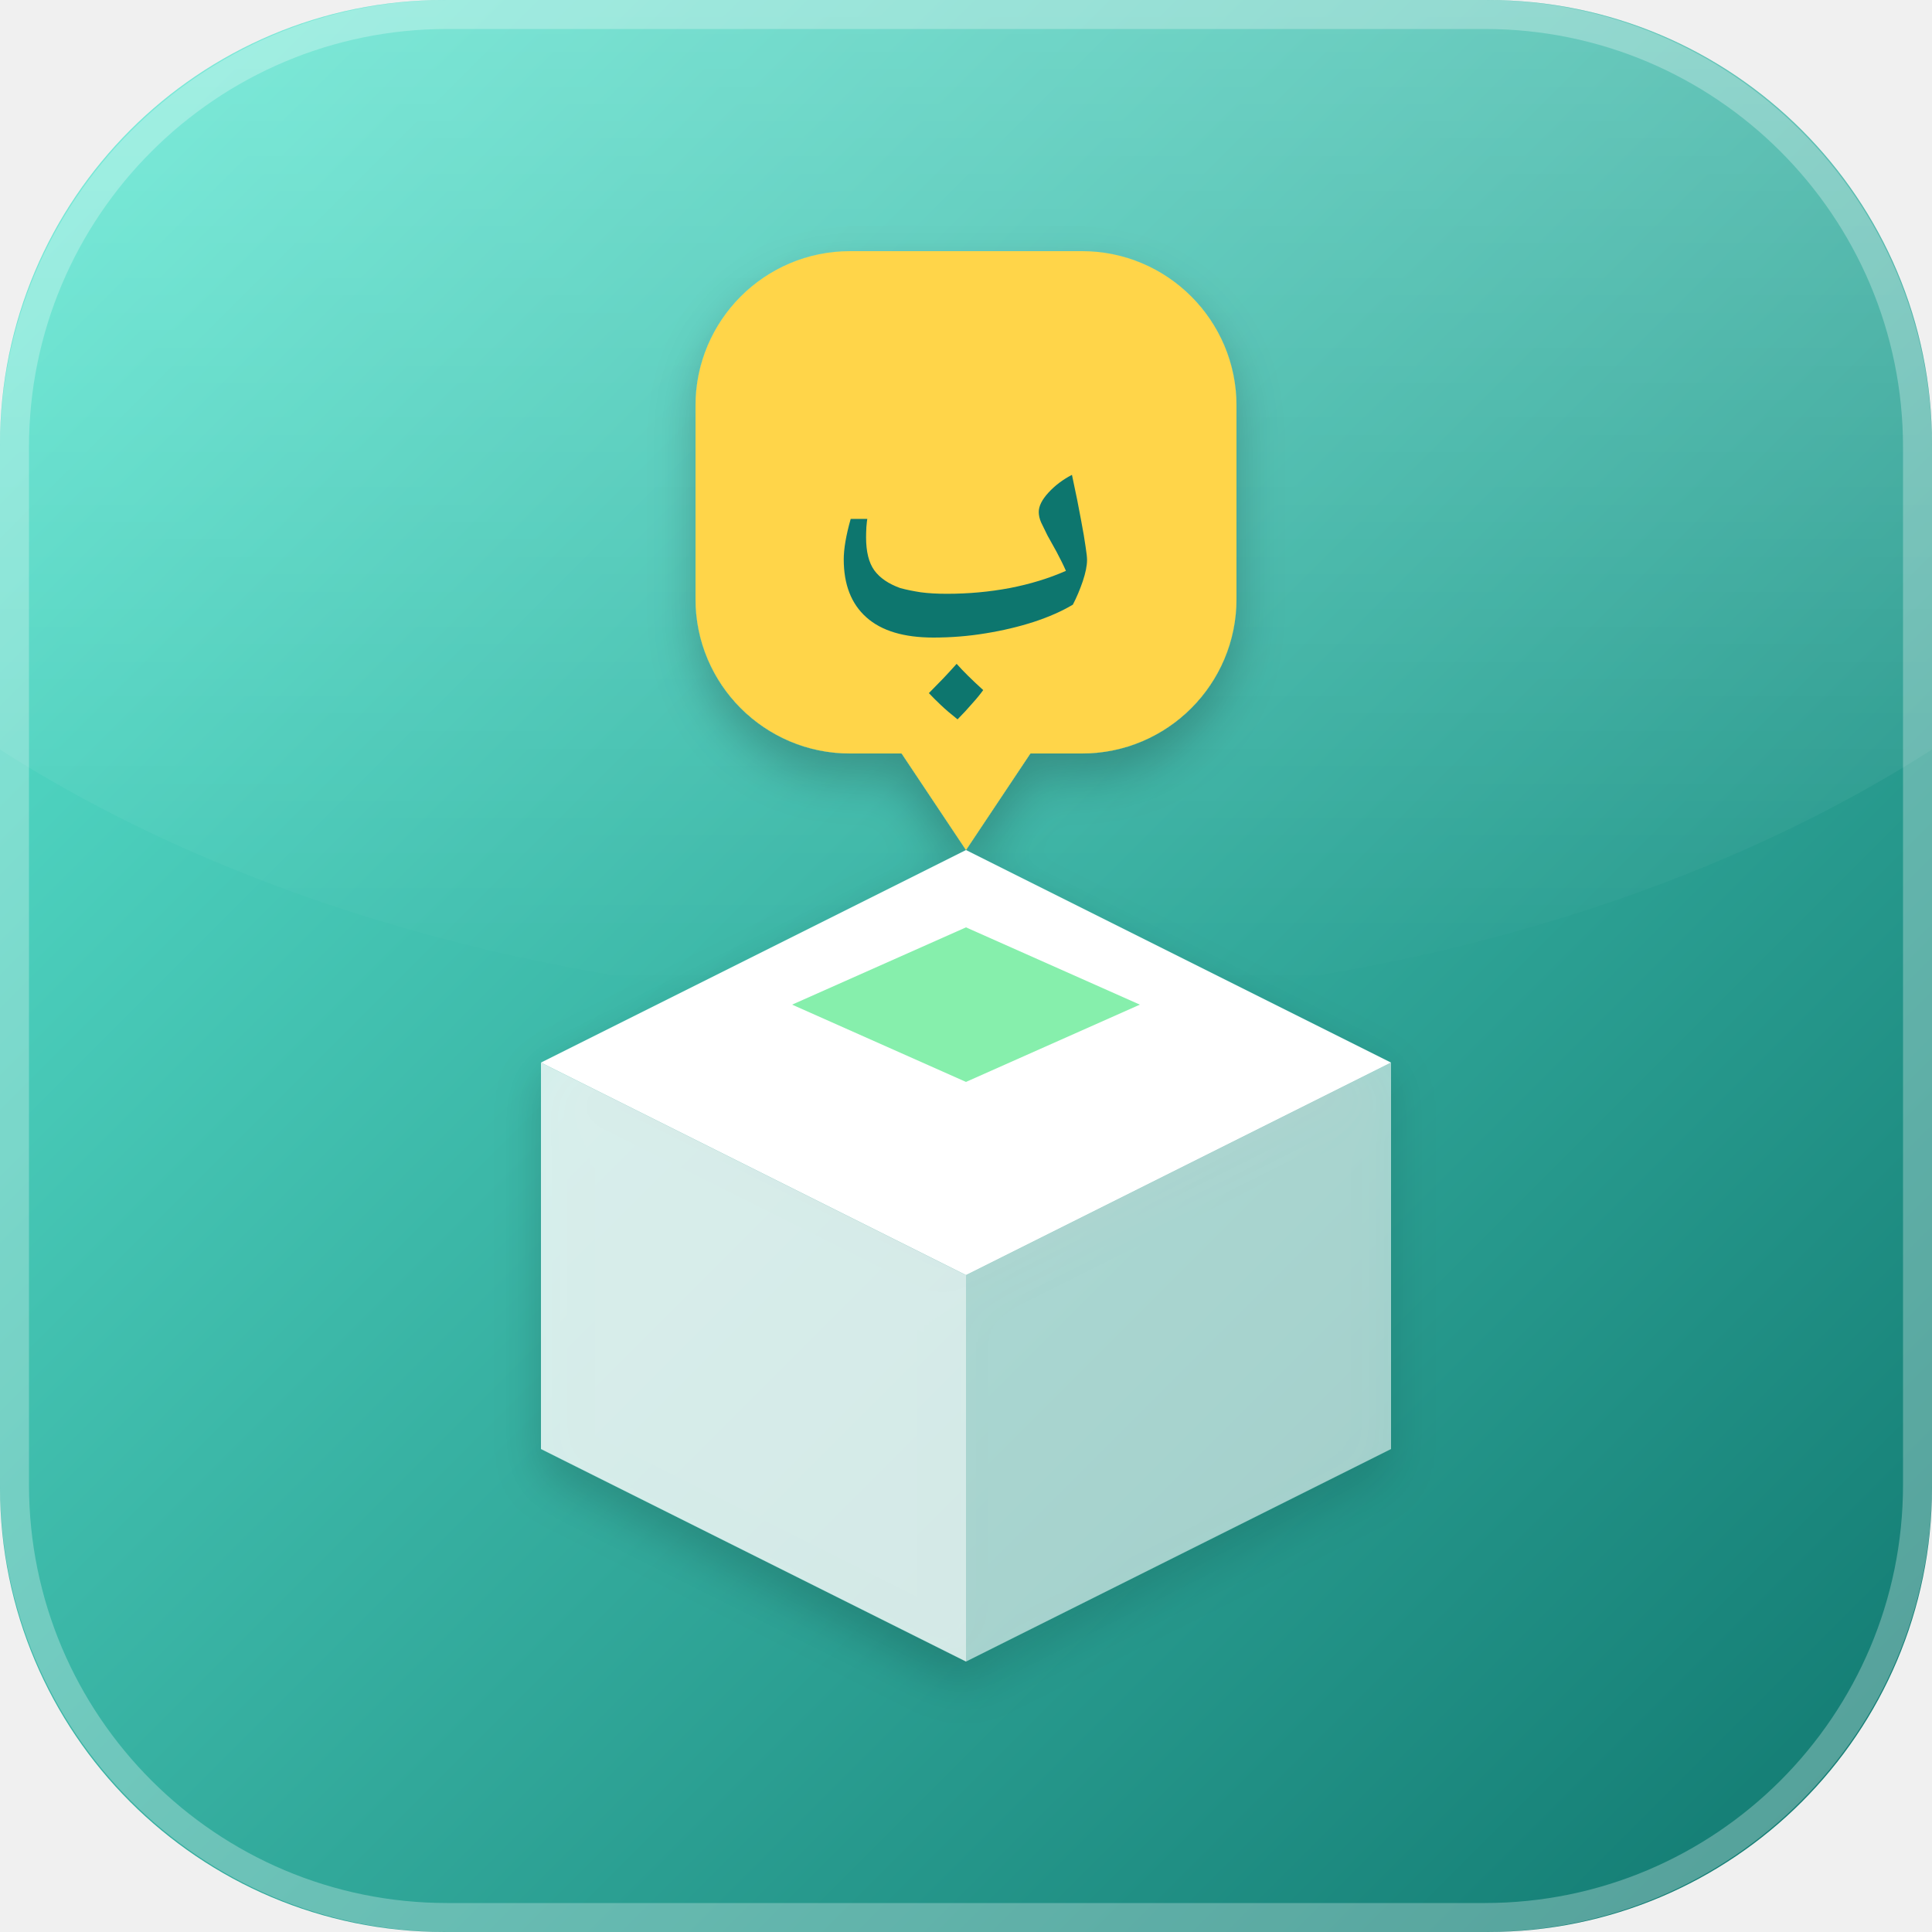
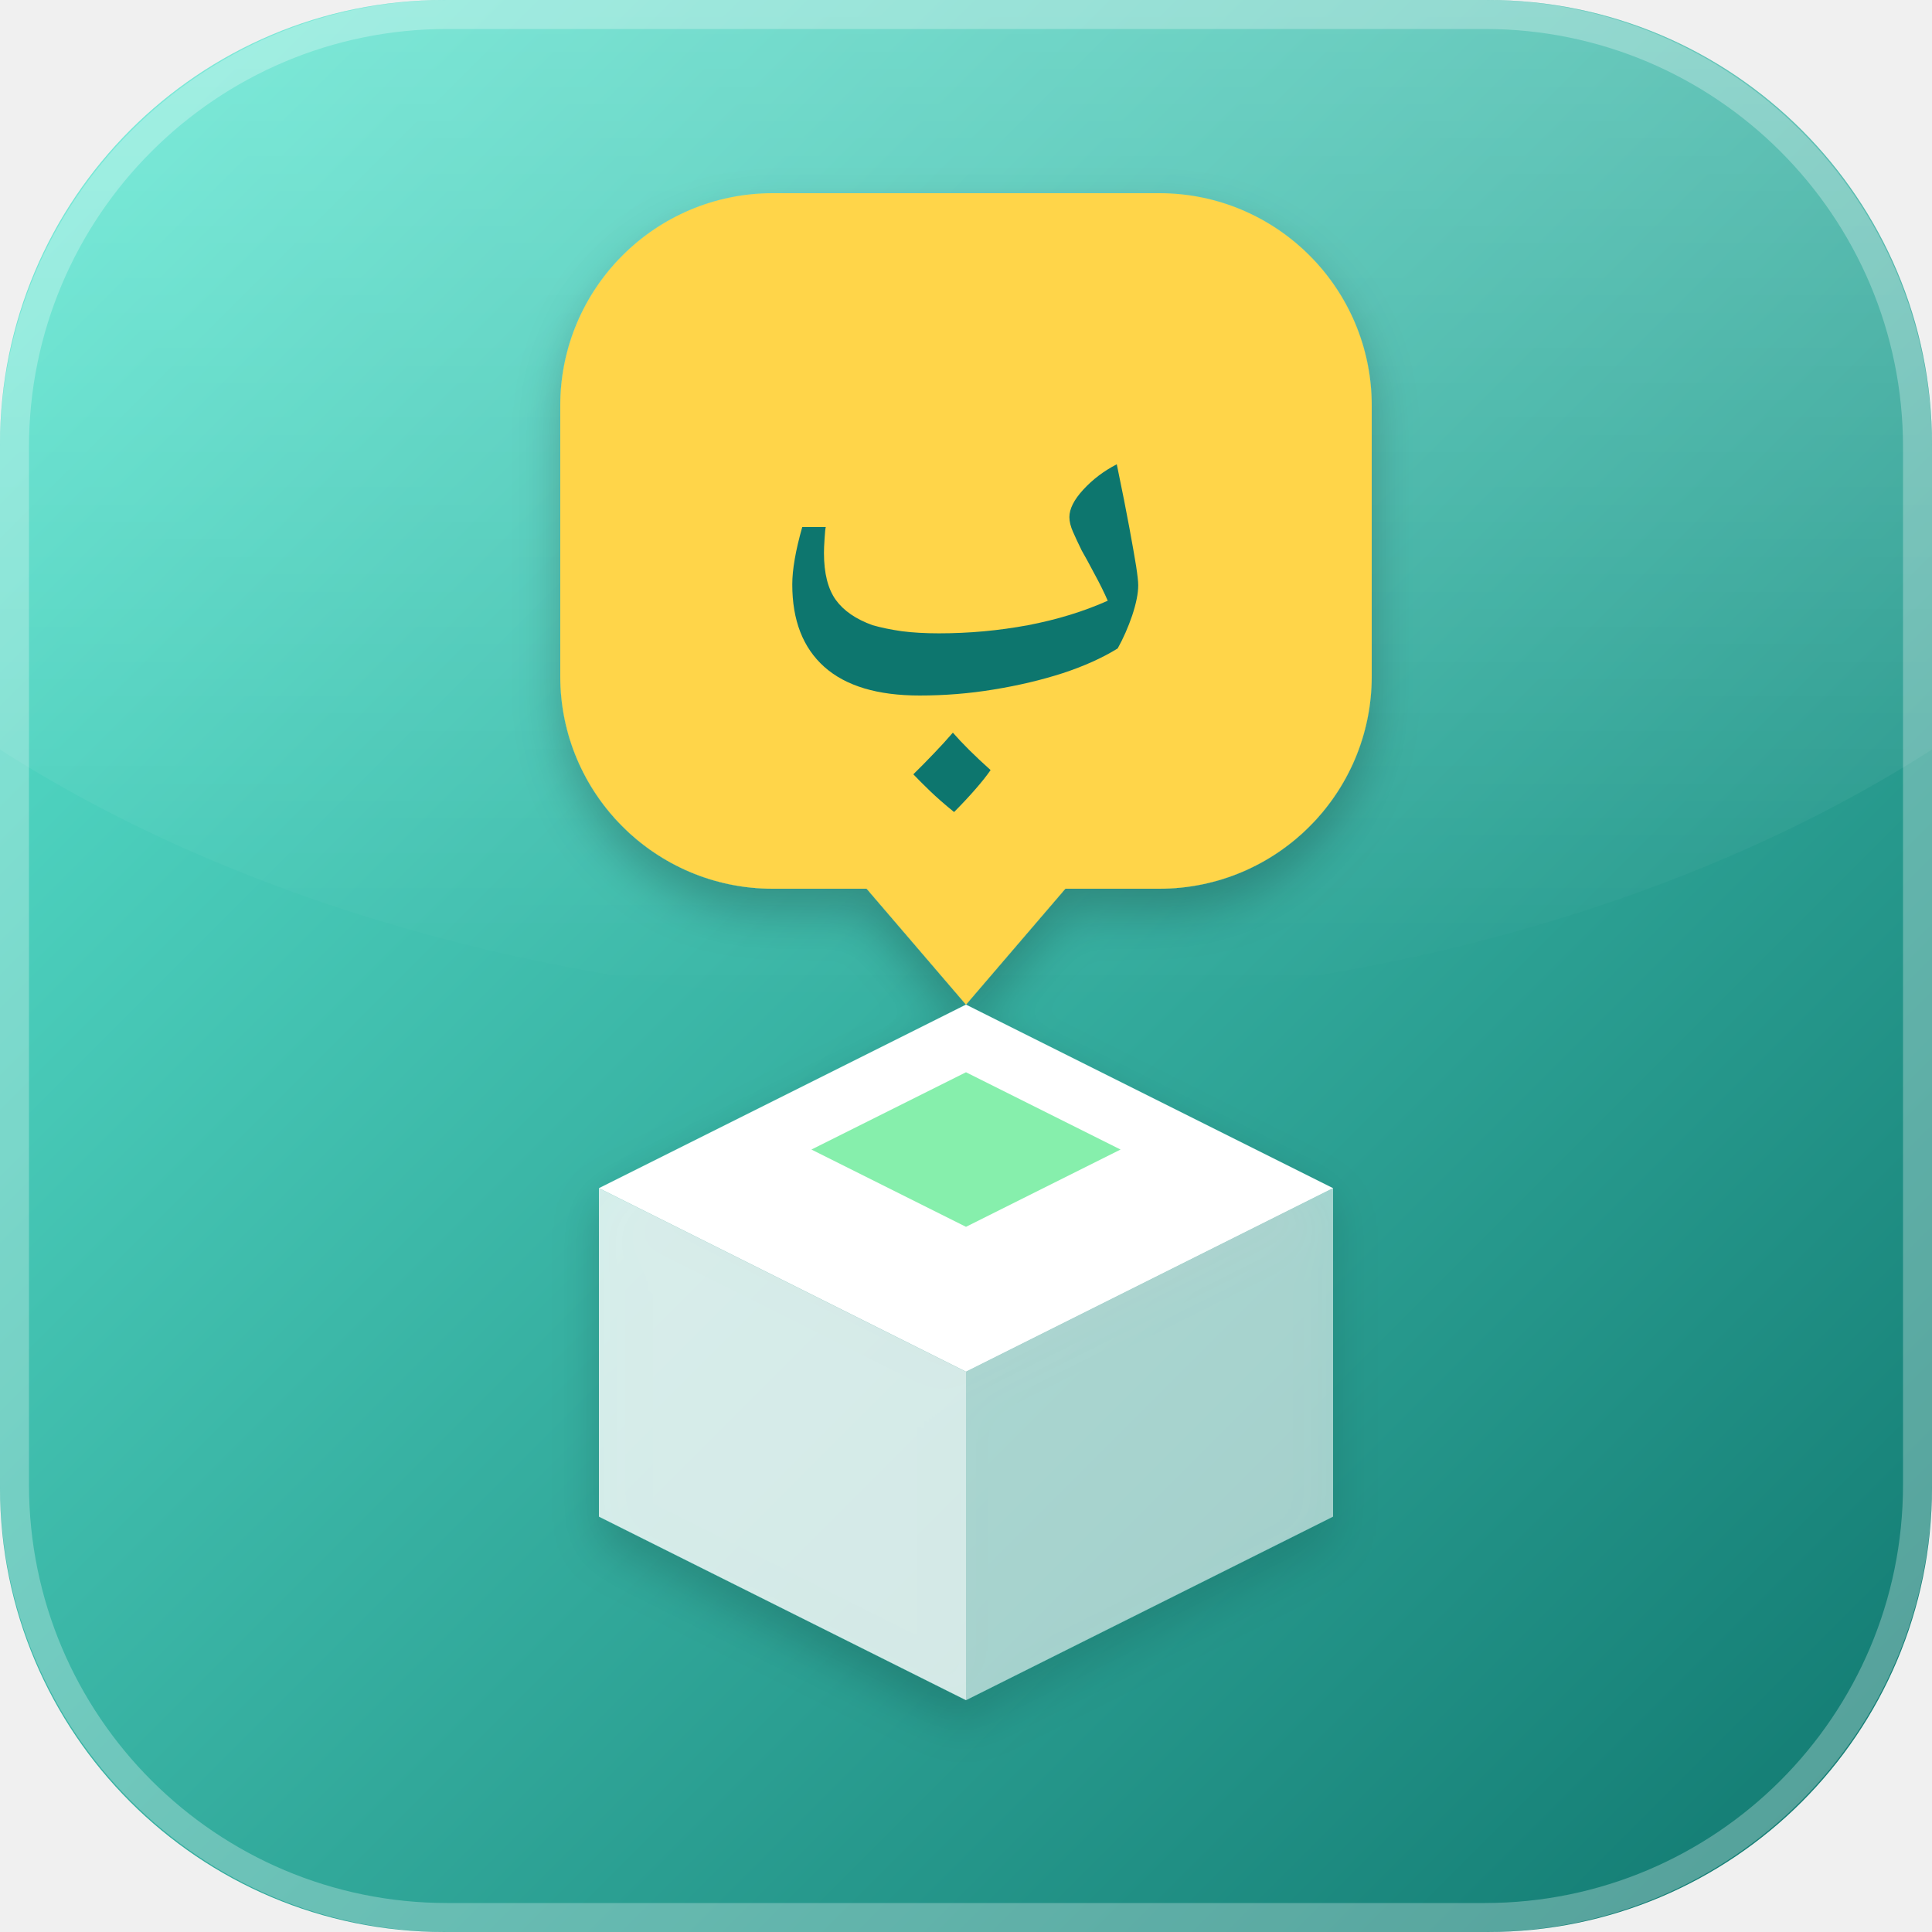
<svg xmlns="http://www.w3.org/2000/svg" viewBox="0 0 100 100" role="img" aria-label="hijaiyah">
  <defs>
    <linearGradient id="bg" x1="0" y1="0" x2="1" y2="1">
      <stop offset="0" stop-color="#5EEAD4" />
      <stop offset="1" stop-color="#0F766E" />
    </linearGradient>
    <linearGradient id="sheen" x1="0" y1="0" x2="0" y2="1">
      <stop offset="0" stop-color="#fff" stop-opacity=".38" />
      <stop offset="1" stop-color="#fff" stop-opacity="0" />
    </linearGradient>
    <filter id="sh" x="-20%" y="-20%" width="140%" height="140%">
      <feDropShadow dx="0" dy="1.2" stdDeviation="1.2" flood-color="#000" flood-opacity=".22" />
    </filter>
    <clipPath id="sq">
      <rect width="100" height="100" rx="23" />
    </clipPath>
  </defs>
  <g clip-path="url(#sq)">
    <rect width="100" height="100" fill="url(#bg)" />
    <ellipse cx="50" cy="8" rx="70" ry="44" fill="url(#sheen)" />
    <g filter="url(#sh)">
-       <path d="M50 44l22 11-22 11-22-11z" fill="#fff" />
-       <path d="M28 55l22 11v20L28 75z" fill="#fff" opacity=".78" />
-       <path d="M72 55L50 66v20l22-11z" fill="#fff" opacity=".56" />
-       <path d="M41 52l9-4 9 4-9 4z" fill="#86EFAC" />
-       <rect x="36" y="13" width="28" height="26" rx="8" fill="#FFD54A" />
-       <path d="M46 38l4 6 4-6z" fill="#FFD54A" />
-       <text x="50" y="33" font-size="19" fill="#0F766E" font-family="'Noto Naskh Arabic','Amiri','Geeza Pro','Segoe UI',serif" font-weight="700" text-anchor="middle">ب</text>
+       <path d="M50 52l19 9.5-19 9.5-19-9.5z" fill="#fff" />
+       <path d="M31 61.5l19 9.5v17l-19-9.5z" fill="#fff" opacity=".78" />
+       <path d="M69 61.5L50 71v17l19-9.5z" fill="#fff" opacity=".56" />
+       <path d="M42 59.5l8-4 8 4-8 4z" fill="#86EFAC" />
+       <rect x="29" y="10" width="42" height="36" rx="11" fill="#FFD54A" />
+       <path d="M44 45l6 7 6-7z" fill="#FFD54A" />
+       <text x="50" y="36" font-size="27" fill="#0F766E" font-family="'Noto Naskh Arabic','Amiri','Geeza Pro','Segoe UI',serif" font-weight="700" text-anchor="middle">ب</text>
    </g>
    <rect x=".75" y=".75" width="98.5" height="98.5" rx="22.4" fill="none" stroke="#fff" stroke-opacity=".28" stroke-width="1.5" />
  </g>
</svg>
